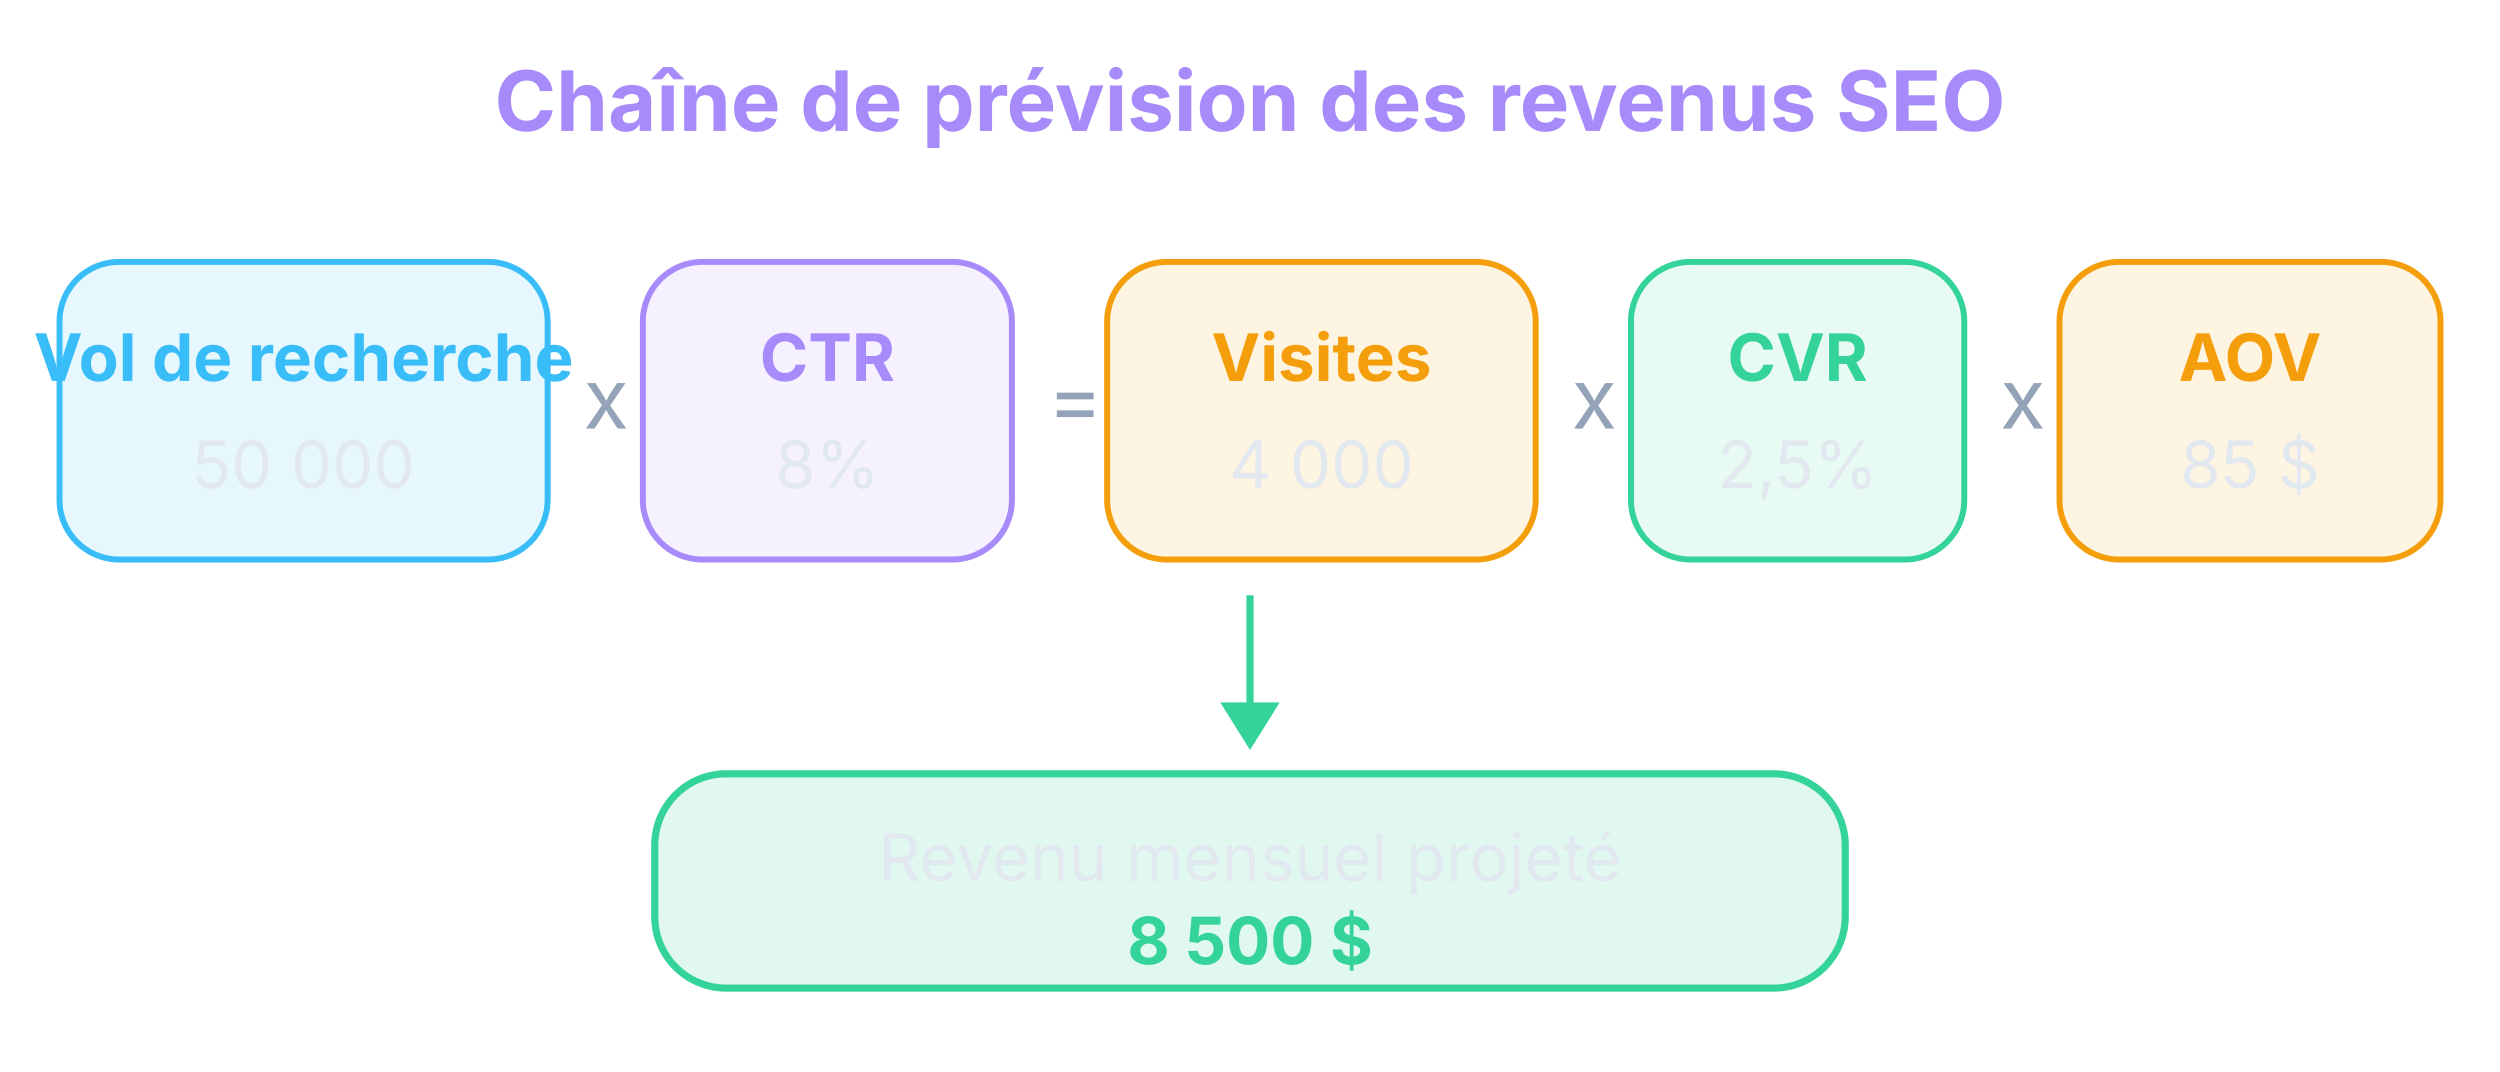
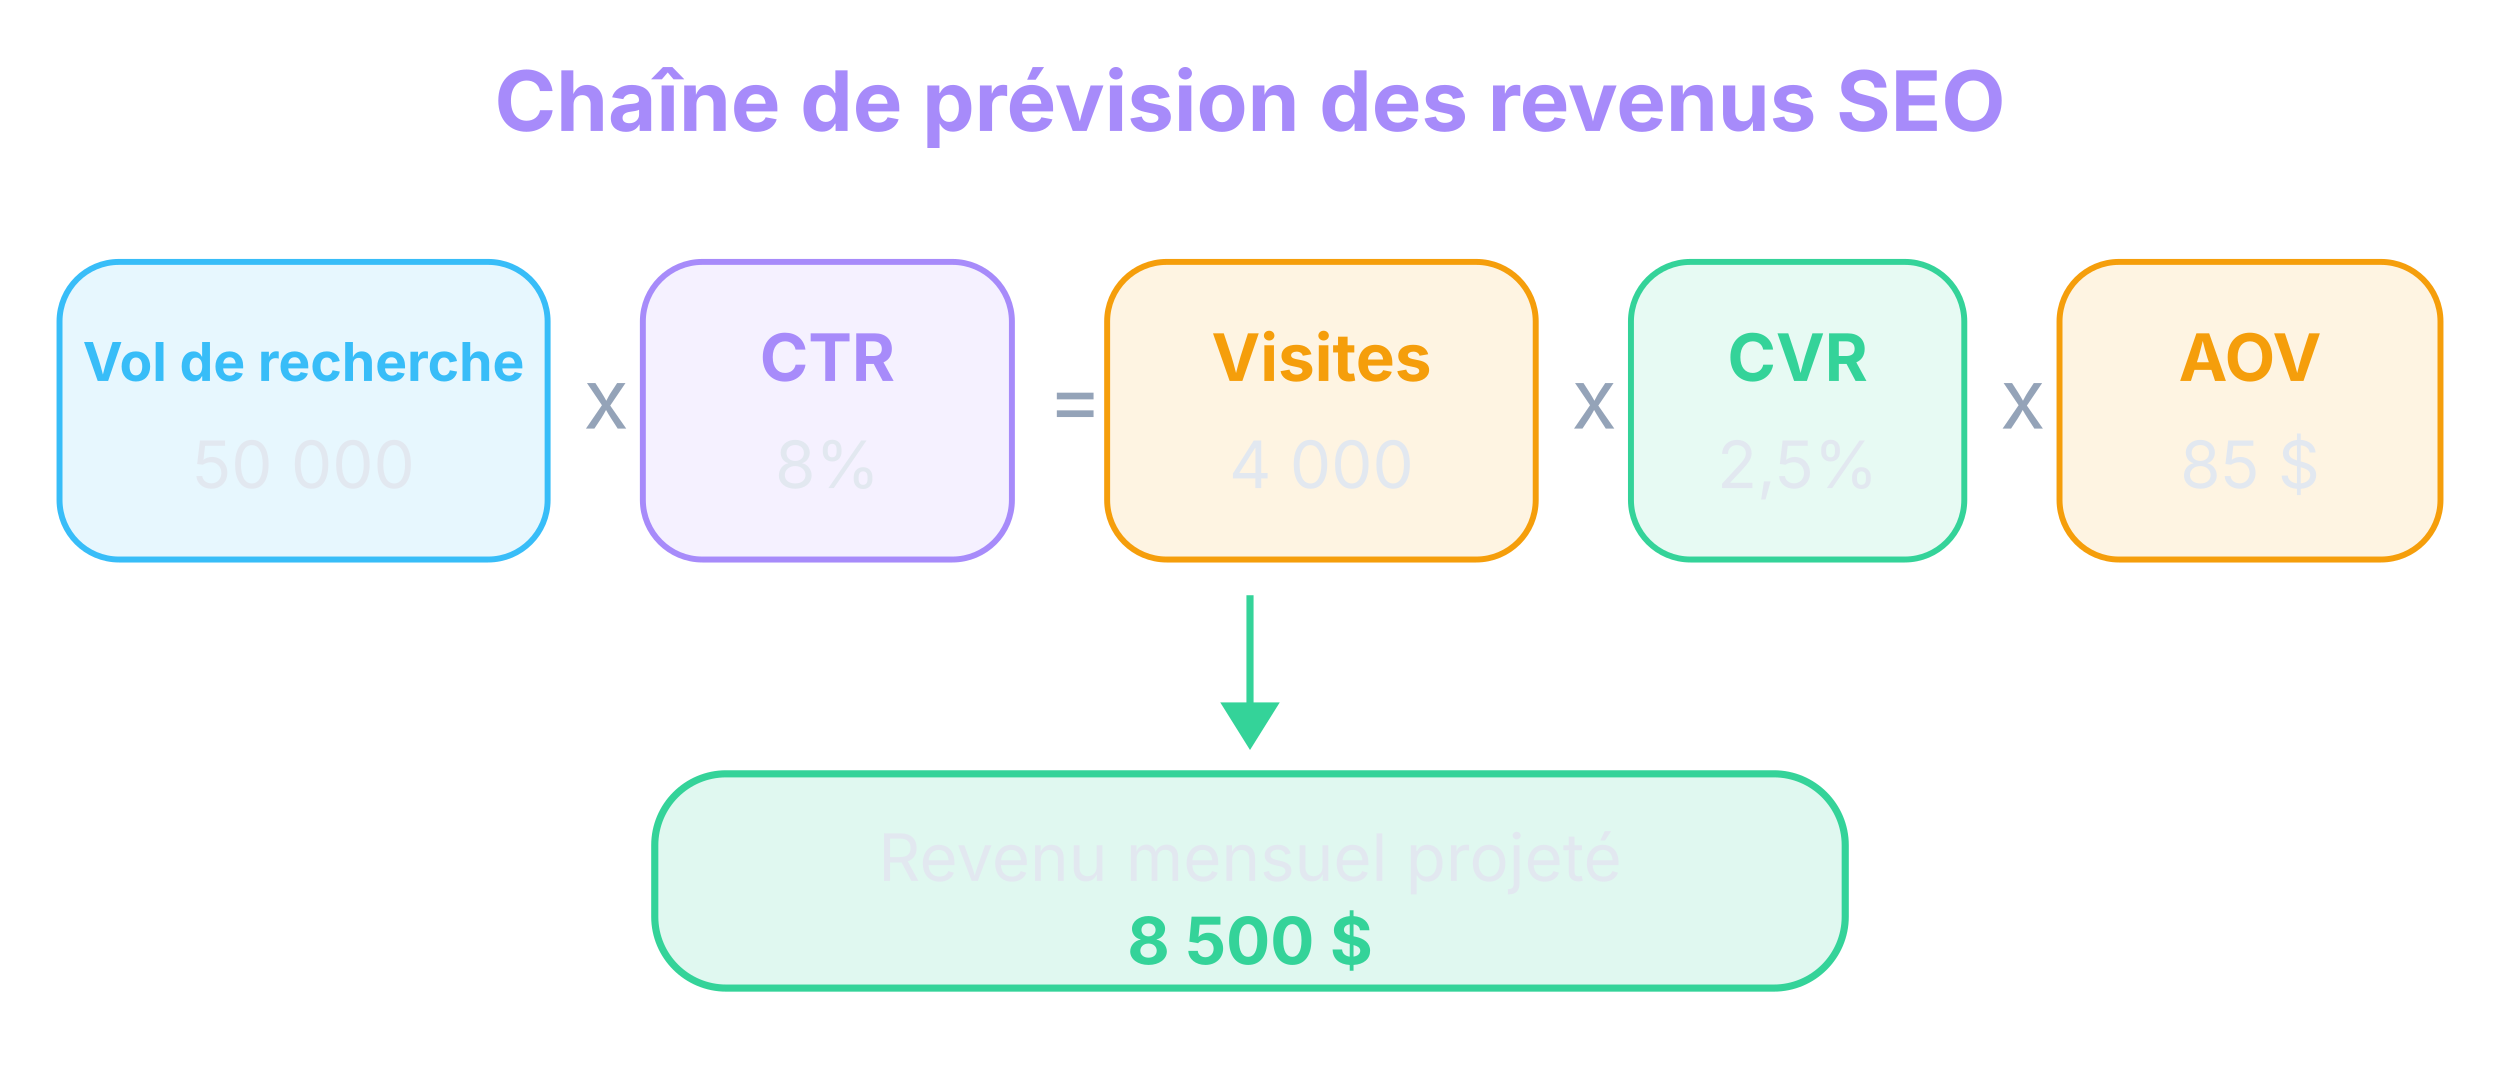
<svg xmlns="http://www.w3.org/2000/svg" viewBox="0 0 420 180" fill="none">
  <text x="210" y="22" text-anchor="middle" font-family="Inter, -apple-system, BlinkMacSystemFont, 'Segoe UI', Roboto, sans-serif" font-size="14" font-weight="bold" fill="#a78bfa">Chaîne de prévision des revenus SEO</text>
  <g transform="translate(10,44)">
    <rect width="82" height="50" rx="10" fill="#38bdf8" fill-opacity="0.12" stroke="#38bdf8" stroke-width="1" />
-     <text x="41" y="20" text-anchor="middle" font-family="Inter, -apple-system, BlinkMacSystemFont, 'Segoe UI', Roboto, sans-serif" font-size="11" font-weight="bold" fill="#38bdf8">Vol de recherche</text>
+     <text x="41" y="20" text-anchor="middle" font-family="Inter, -apple-system, BlinkMacSystemFont, 'Segoe UI', Roboto, sans-serif" font-size="9" font-weight="bold" fill="#38bdf8">Vol de recherche</text>
    <text x="41" y="38" text-anchor="middle" font-family="Inter, -apple-system, BlinkMacSystemFont, 'Segoe UI', Roboto, sans-serif" font-size="11" fill="#e2e8f0">50 000</text>
  </g>
  <text x="98" y="72" font-family="Inter, -apple-system, BlinkMacSystemFont, 'Segoe UI', Roboto, sans-serif" font-size="14" fill="#94a3b8">x</text>
  <g transform="translate(108,44)">
    <rect width="62" height="50" rx="10" fill="#a78bfa" fill-opacity="0.12" stroke="#a78bfa" stroke-width="1" />
    <text x="31" y="20" text-anchor="middle" font-family="Inter, -apple-system, BlinkMacSystemFont, 'Segoe UI', Roboto, sans-serif" font-size="11" font-weight="bold" fill="#a78bfa">CTR</text>
    <text x="31" y="38" text-anchor="middle" font-family="Inter, -apple-system, BlinkMacSystemFont, 'Segoe UI', Roboto, sans-serif" font-size="11" fill="#e2e8f0">8%</text>
  </g>
  <text x="176" y="72" font-family="Inter, -apple-system, BlinkMacSystemFont, 'Segoe UI', Roboto, sans-serif" font-size="14" fill="#94a3b8">=</text>
  <g transform="translate(186,44)">
    <rect width="72" height="50" rx="10" fill="#f59e0b" fill-opacity="0.12" stroke="#f59e0b" stroke-width="1" />
    <text x="36" y="20" text-anchor="middle" font-family="Inter, -apple-system, BlinkMacSystemFont, 'Segoe UI', Roboto, sans-serif" font-size="11" font-weight="bold" fill="#f59e0b">Visites</text>
    <text x="36" y="38" text-anchor="middle" font-family="Inter, -apple-system, BlinkMacSystemFont, 'Segoe UI', Roboto, sans-serif" font-size="11" fill="#e2e8f0">4 000</text>
  </g>
  <text x="264" y="72" font-family="Inter, -apple-system, BlinkMacSystemFont, 'Segoe UI', Roboto, sans-serif" font-size="14" fill="#94a3b8">x</text>
  <g transform="translate(274,44)">
    <rect width="56" height="50" rx="10" fill="#34d399" fill-opacity="0.12" stroke="#34d399" stroke-width="1" />
    <text x="28" y="20" text-anchor="middle" font-family="Inter, -apple-system, BlinkMacSystemFont, 'Segoe UI', Roboto, sans-serif" font-size="11" font-weight="bold" fill="#34d399">CVR</text>
    <text x="28" y="38" text-anchor="middle" font-family="Inter, -apple-system, BlinkMacSystemFont, 'Segoe UI', Roboto, sans-serif" font-size="11" fill="#e2e8f0">2,5%</text>
  </g>
  <text x="336" y="72" font-family="Inter, -apple-system, BlinkMacSystemFont, 'Segoe UI', Roboto, sans-serif" font-size="14" fill="#94a3b8">x</text>
  <g transform="translate(346,44)">
    <rect width="64" height="50" rx="10" fill="#f59e0b" fill-opacity="0.12" stroke="#f59e0b" stroke-width="1" />
    <text x="32" y="20" text-anchor="middle" font-family="Inter, -apple-system, BlinkMacSystemFont, 'Segoe UI', Roboto, sans-serif" font-size="11" font-weight="bold" fill="#f59e0b">AOV</text>
    <text x="32" y="38" text-anchor="middle" font-family="Inter, -apple-system, BlinkMacSystemFont, 'Segoe UI', Roboto, sans-serif" font-size="11" fill="#e2e8f0">85 $</text>
  </g>
  <line x1="210" y1="100" x2="210" y2="120" stroke="#34d399" stroke-width="1.2" />
  <polygon points="205,118 210,126 215,118" fill="#34d399" />
  <rect x="110" y="130" width="200" height="36" rx="12" fill="#34d399" fill-opacity="0.15" stroke="#34d399" stroke-width="1.2" />
  <text x="210" y="148" text-anchor="middle" font-family="Inter, -apple-system, BlinkMacSystemFont, 'Segoe UI', Roboto, sans-serif" font-size="11" fill="#e2e8f0">Revenu mensuel projeté</text>
  <text x="210" y="162" text-anchor="middle" font-family="Inter, -apple-system, BlinkMacSystemFont, 'Segoe UI', Roboto, sans-serif" font-size="11" font-weight="bold" fill="#34d399">8 500 $</text>
</svg>
